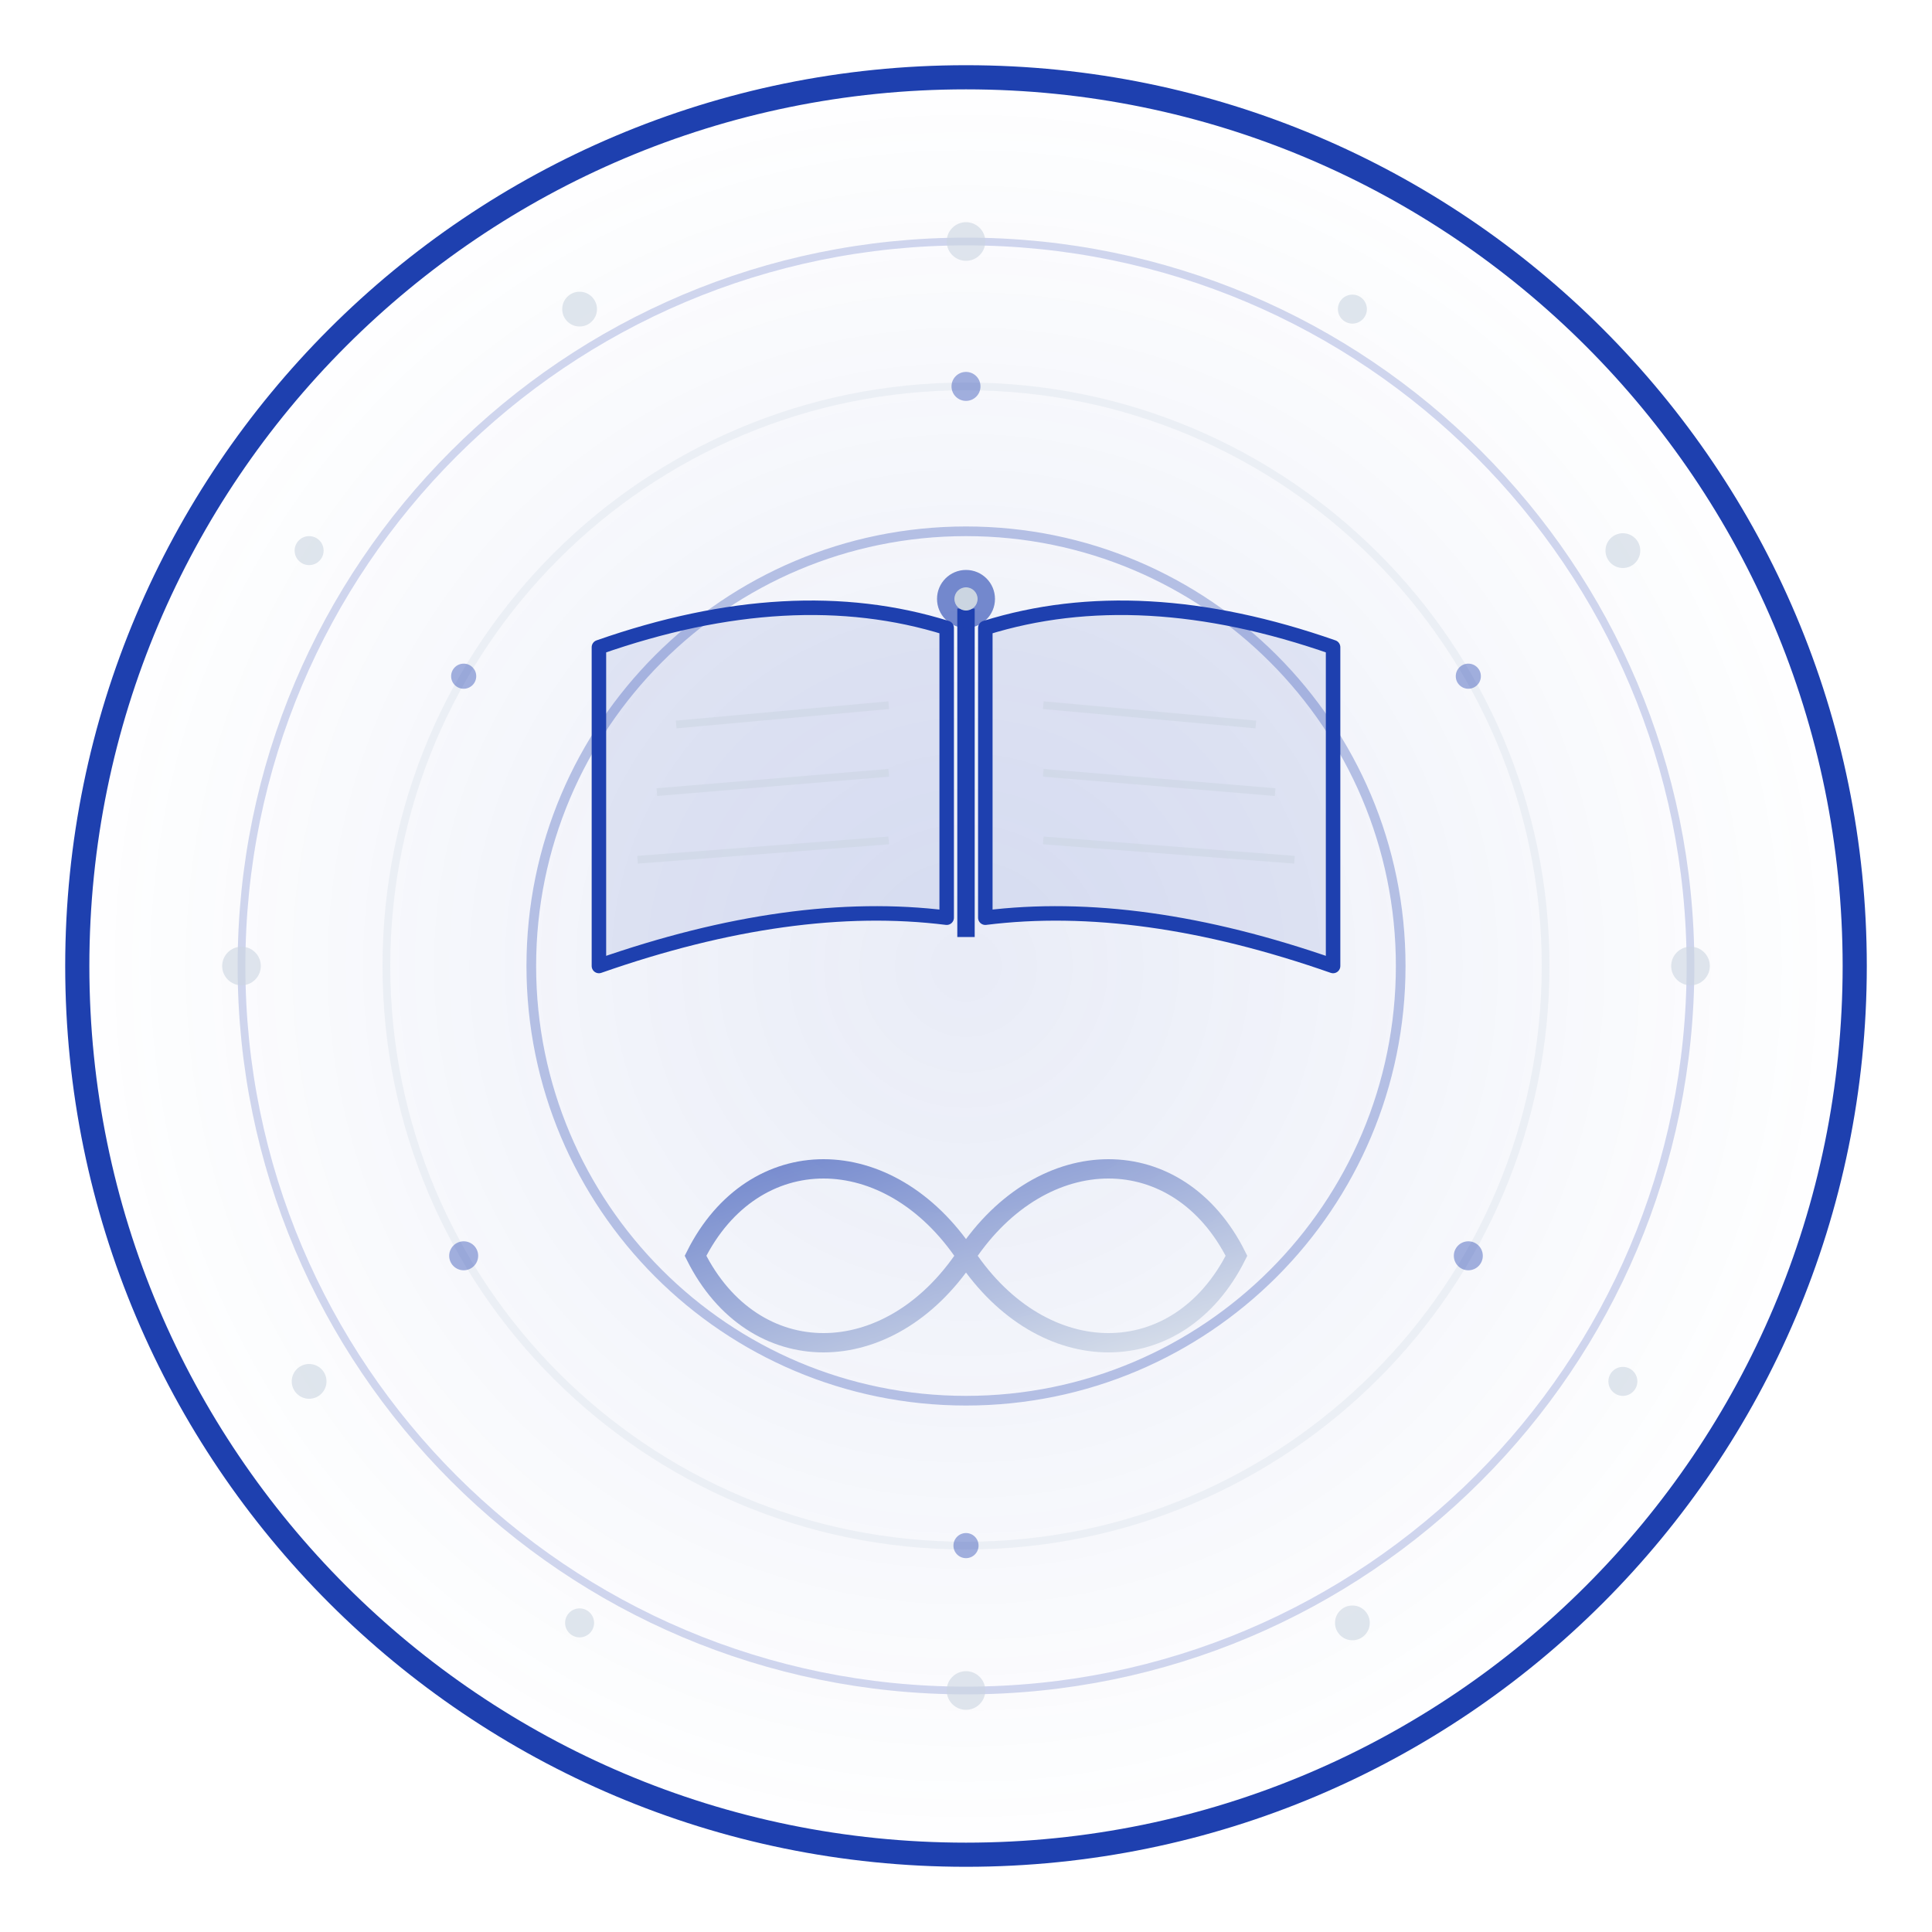
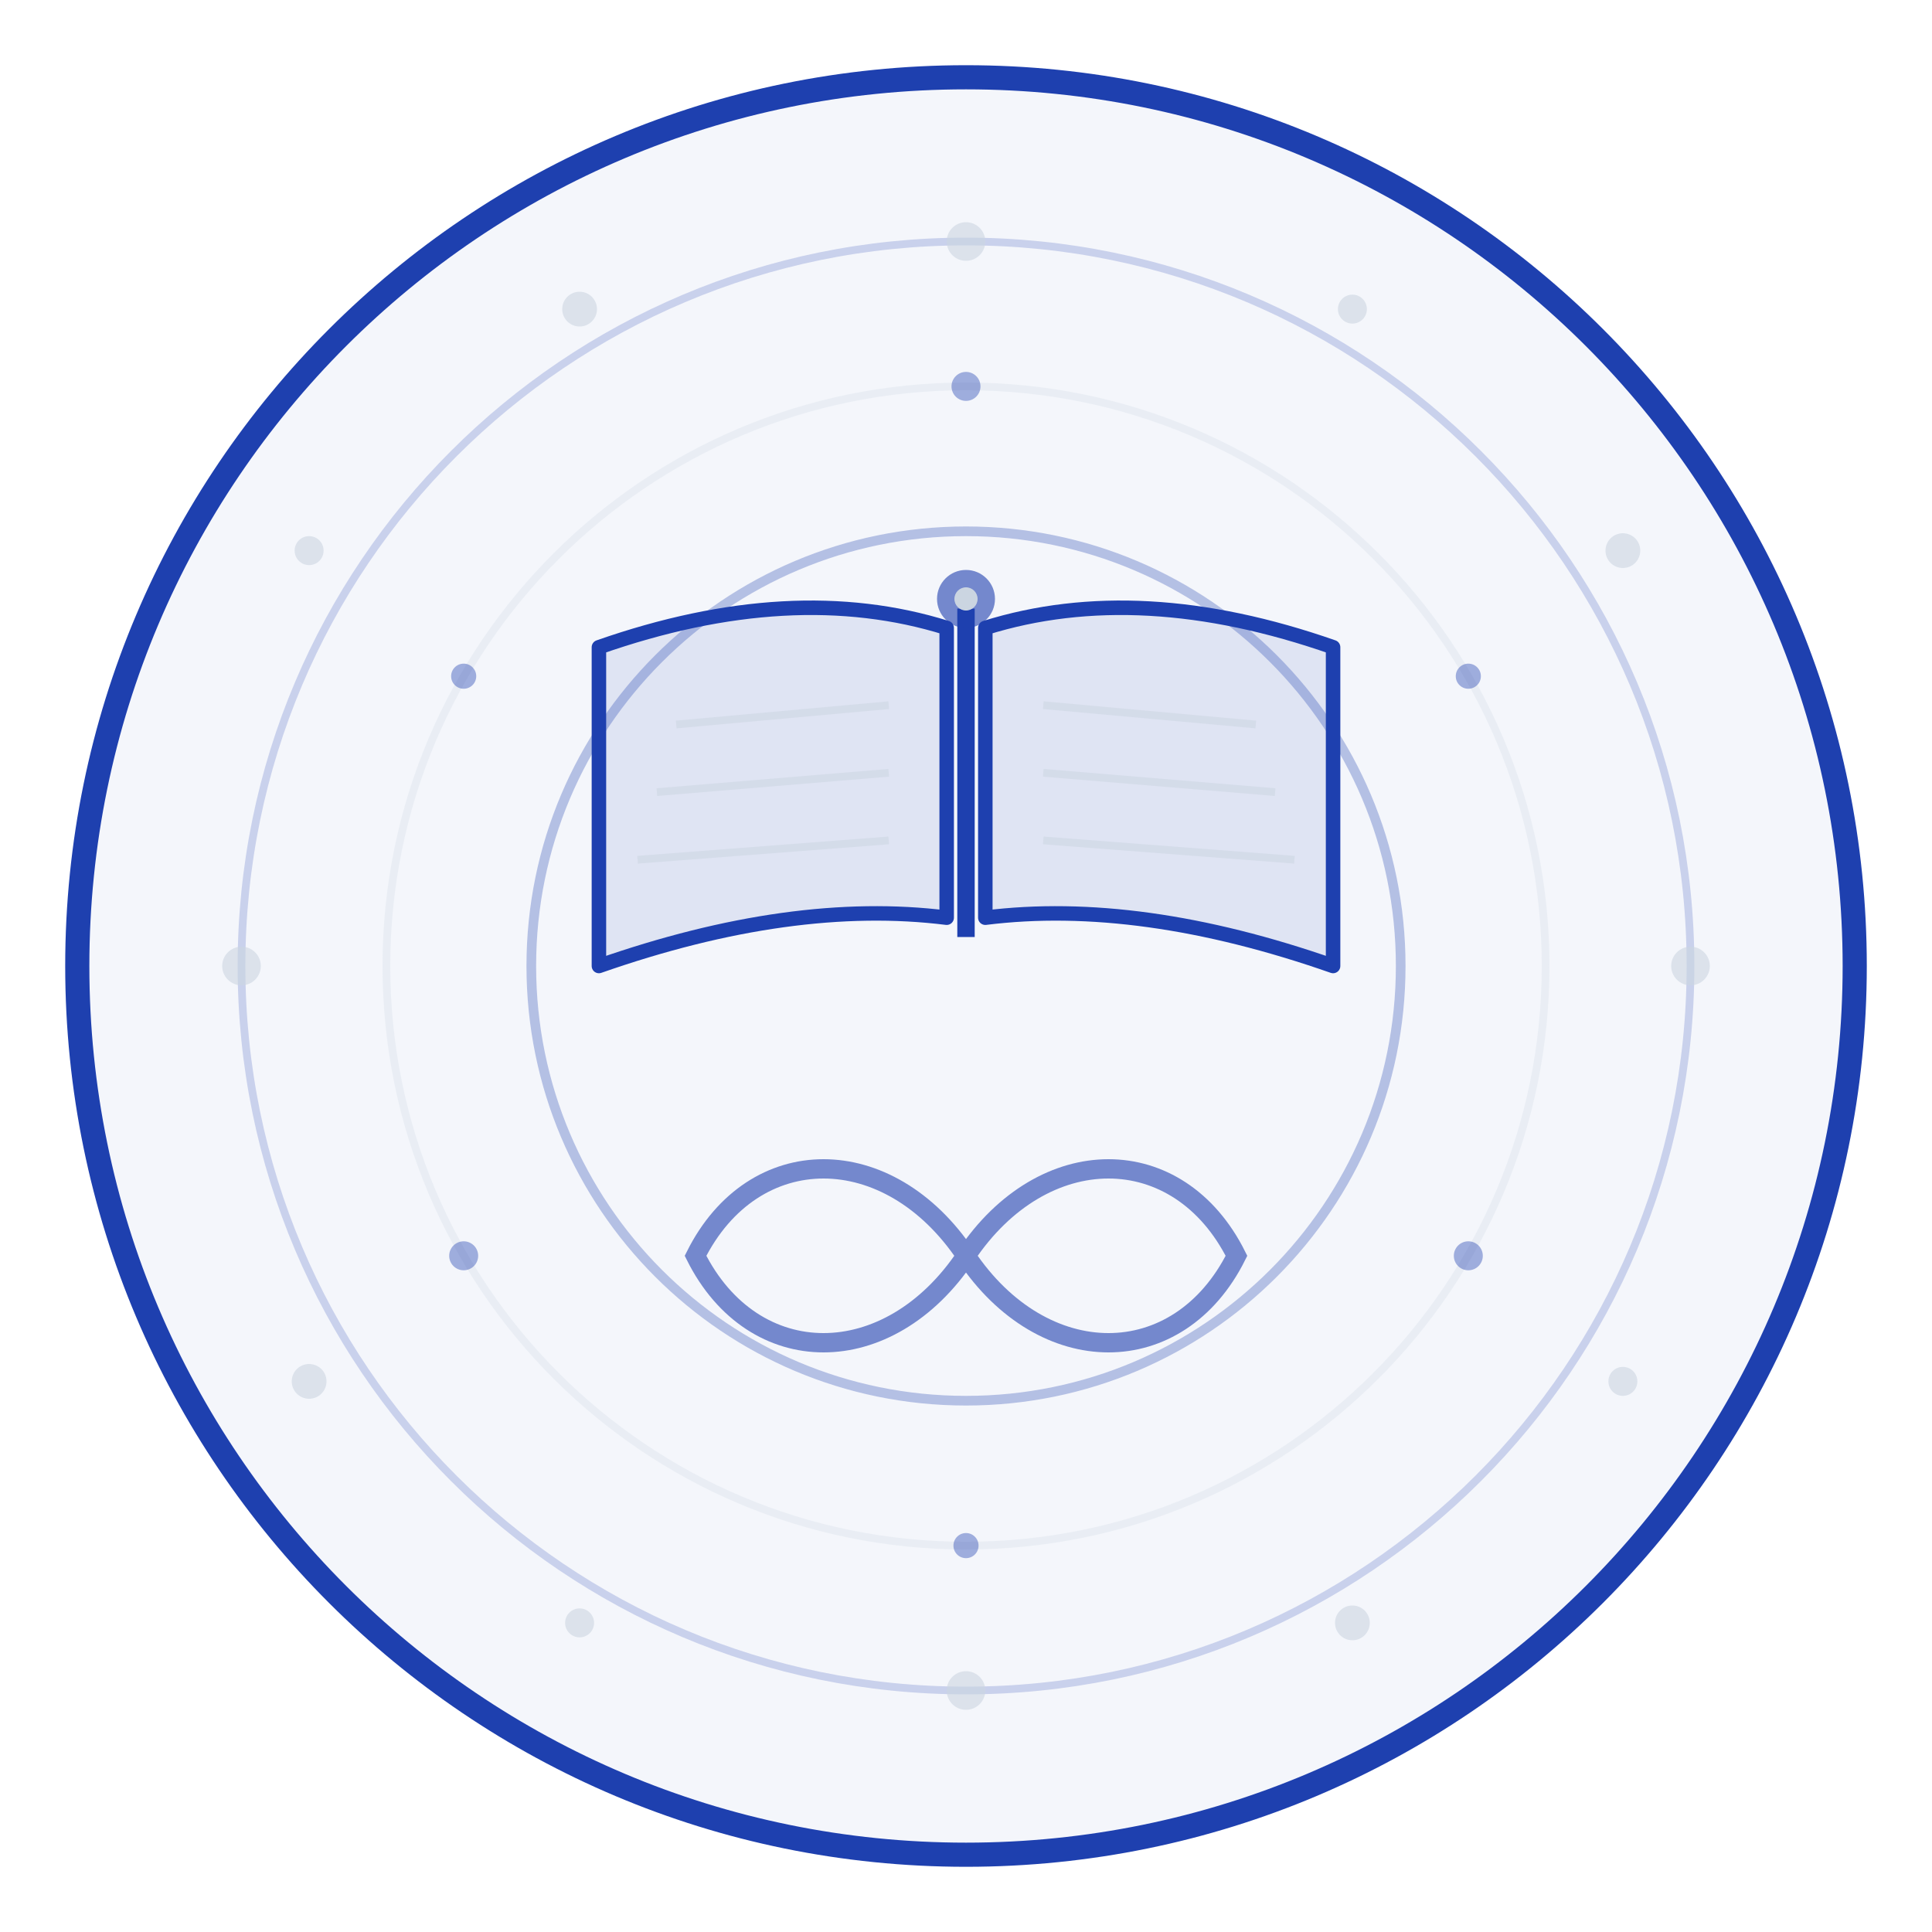
<svg xmlns="http://www.w3.org/2000/svg" viewBox="0 0 200 200" width="200" height="200">
-   <defs>
-     <radialGradient id="shodhaka-bg" cx="50%" cy="50%" r="50%">
-       <stop offset="0%" stop-color="#1e40af" stop-opacity="0.10" />
-       <stop offset="100%" stop-color="#1e40af" stop-opacity="0" />
-     </radialGradient>
-     <linearGradient id="shodhaka-book" x1="0%" y1="0%" x2="100%" y2="100%">
-       <stop offset="0%" stop-color="#1e40af" />
-       <stop offset="100%" stop-color="#cbd5e1" />
-     </linearGradient>
-   </defs>
-   <circle cx="100" cy="100" r="92" fill="url(#shodhaka-bg)" stroke="#1e40af" stroke-width="2.5" />
+   <circle cx="100" cy="100" r="92" fill="#1e40af" fill-opacity="0.05" stroke="#1e40af" stroke-width="2.5" />
  <circle cx="100" cy="100" r="75" fill="none" stroke="#1e40af" stroke-width="0.8" stroke-opacity="0.2" />
  <circle cx="100" cy="100" r="60" fill="none" stroke="#cbd5e1" stroke-width="0.8" stroke-opacity="0.25" />
  <circle cx="100" cy="100" r="45" fill="none" stroke="#1e40af" stroke-width="1" stroke-opacity="0.3" />
  <g fill="#cbd5e1" fill-opacity="0.6">
    <circle cx="100" cy="25" r="2" />
    <circle cx="140" cy="32" r="1.5" />
    <circle cx="168" cy="57" r="1.8" />
    <circle cx="175" cy="100" r="2" />
    <circle cx="168" cy="143" r="1.5" />
    <circle cx="140" cy="168" r="1.8" />
    <circle cx="100" cy="175" r="2" />
    <circle cx="60" cy="168" r="1.5" />
    <circle cx="32" cy="143" r="1.8" />
    <circle cx="25" cy="100" r="2" />
    <circle cx="32" cy="57" r="1.5" />
    <circle cx="60" cy="32" r="1.8" />
  </g>
  <g fill="#1e40af" fill-opacity="0.4">
    <circle cx="100" cy="40" r="1.5" />
    <circle cx="152" cy="70" r="1.3" />
    <circle cx="152" cy="130" r="1.5" />
    <circle cx="100" cy="160" r="1.3" />
    <circle cx="48" cy="130" r="1.5" />
    <circle cx="48" cy="70" r="1.3" />
  </g>
  <g transform="translate(100, 95)">
    <path d="M -2,0 L -2,-30 Q -18,-35 -38,-28 L -38,5 Q -18,-2 -2,0 Z" fill="#1e40af" fill-opacity="0.1" stroke="#1e40af" stroke-width="1.5" stroke-linejoin="round" />
    <path d="M 2,0 L 2,-30 Q 18,-35 38,-28 L 38,5 Q 18,-2 2,0 Z" fill="#1e40af" fill-opacity="0.1" stroke="#1e40af" stroke-width="1.5" stroke-linejoin="round" />
    <line x1="0" y1="-32" x2="0" y2="2" stroke="#1e40af" stroke-width="1.8" />
    <line x1="-8" y1="-22" x2="-30" y2="-20" stroke="#cbd5e1" stroke-width="0.8" stroke-opacity="0.5" />
    <line x1="-8" y1="-15" x2="-32" y2="-13" stroke="#cbd5e1" stroke-width="0.8" stroke-opacity="0.5" />
    <line x1="-8" y1="-8" x2="-34" y2="-6" stroke="#cbd5e1" stroke-width="0.8" stroke-opacity="0.5" />
    <line x1="8" y1="-22" x2="30" y2="-20" stroke="#cbd5e1" stroke-width="0.8" stroke-opacity="0.5" />
    <line x1="8" y1="-15" x2="32" y2="-13" stroke="#cbd5e1" stroke-width="0.8" stroke-opacity="0.5" />
    <line x1="8" y1="-8" x2="34" y2="-6" stroke="#cbd5e1" stroke-width="0.8" stroke-opacity="0.5" />
  </g>
  <g transform="translate(100, 130)">
-     <path d="M 0,0              C -8,-12 -22,-12 -28,0              C -22,12 -8,12 0,0              C 8,-12 22,-12 28,0              C 22,12 8,12 0,0 Z" fill="none" stroke="url(#shodhaka-book)" stroke-width="2" stroke-opacity="0.6" />
+     <path d="M 0,0              C -8,-12 -22,-12 -28,0              C -22,12 -8,12 0,0              C 8,-12 22,-12 28,0              C 22,12 8,12 0,0 Z" fill="none" stroke="#1e40af" stroke-width="2" stroke-opacity="0.6" />
  </g>
  <circle cx="100" cy="62" r="3" fill="#1e40af" fill-opacity="0.6" />
  <circle cx="100" cy="62" r="1.2" fill="#cbd5e1" />
</svg>
